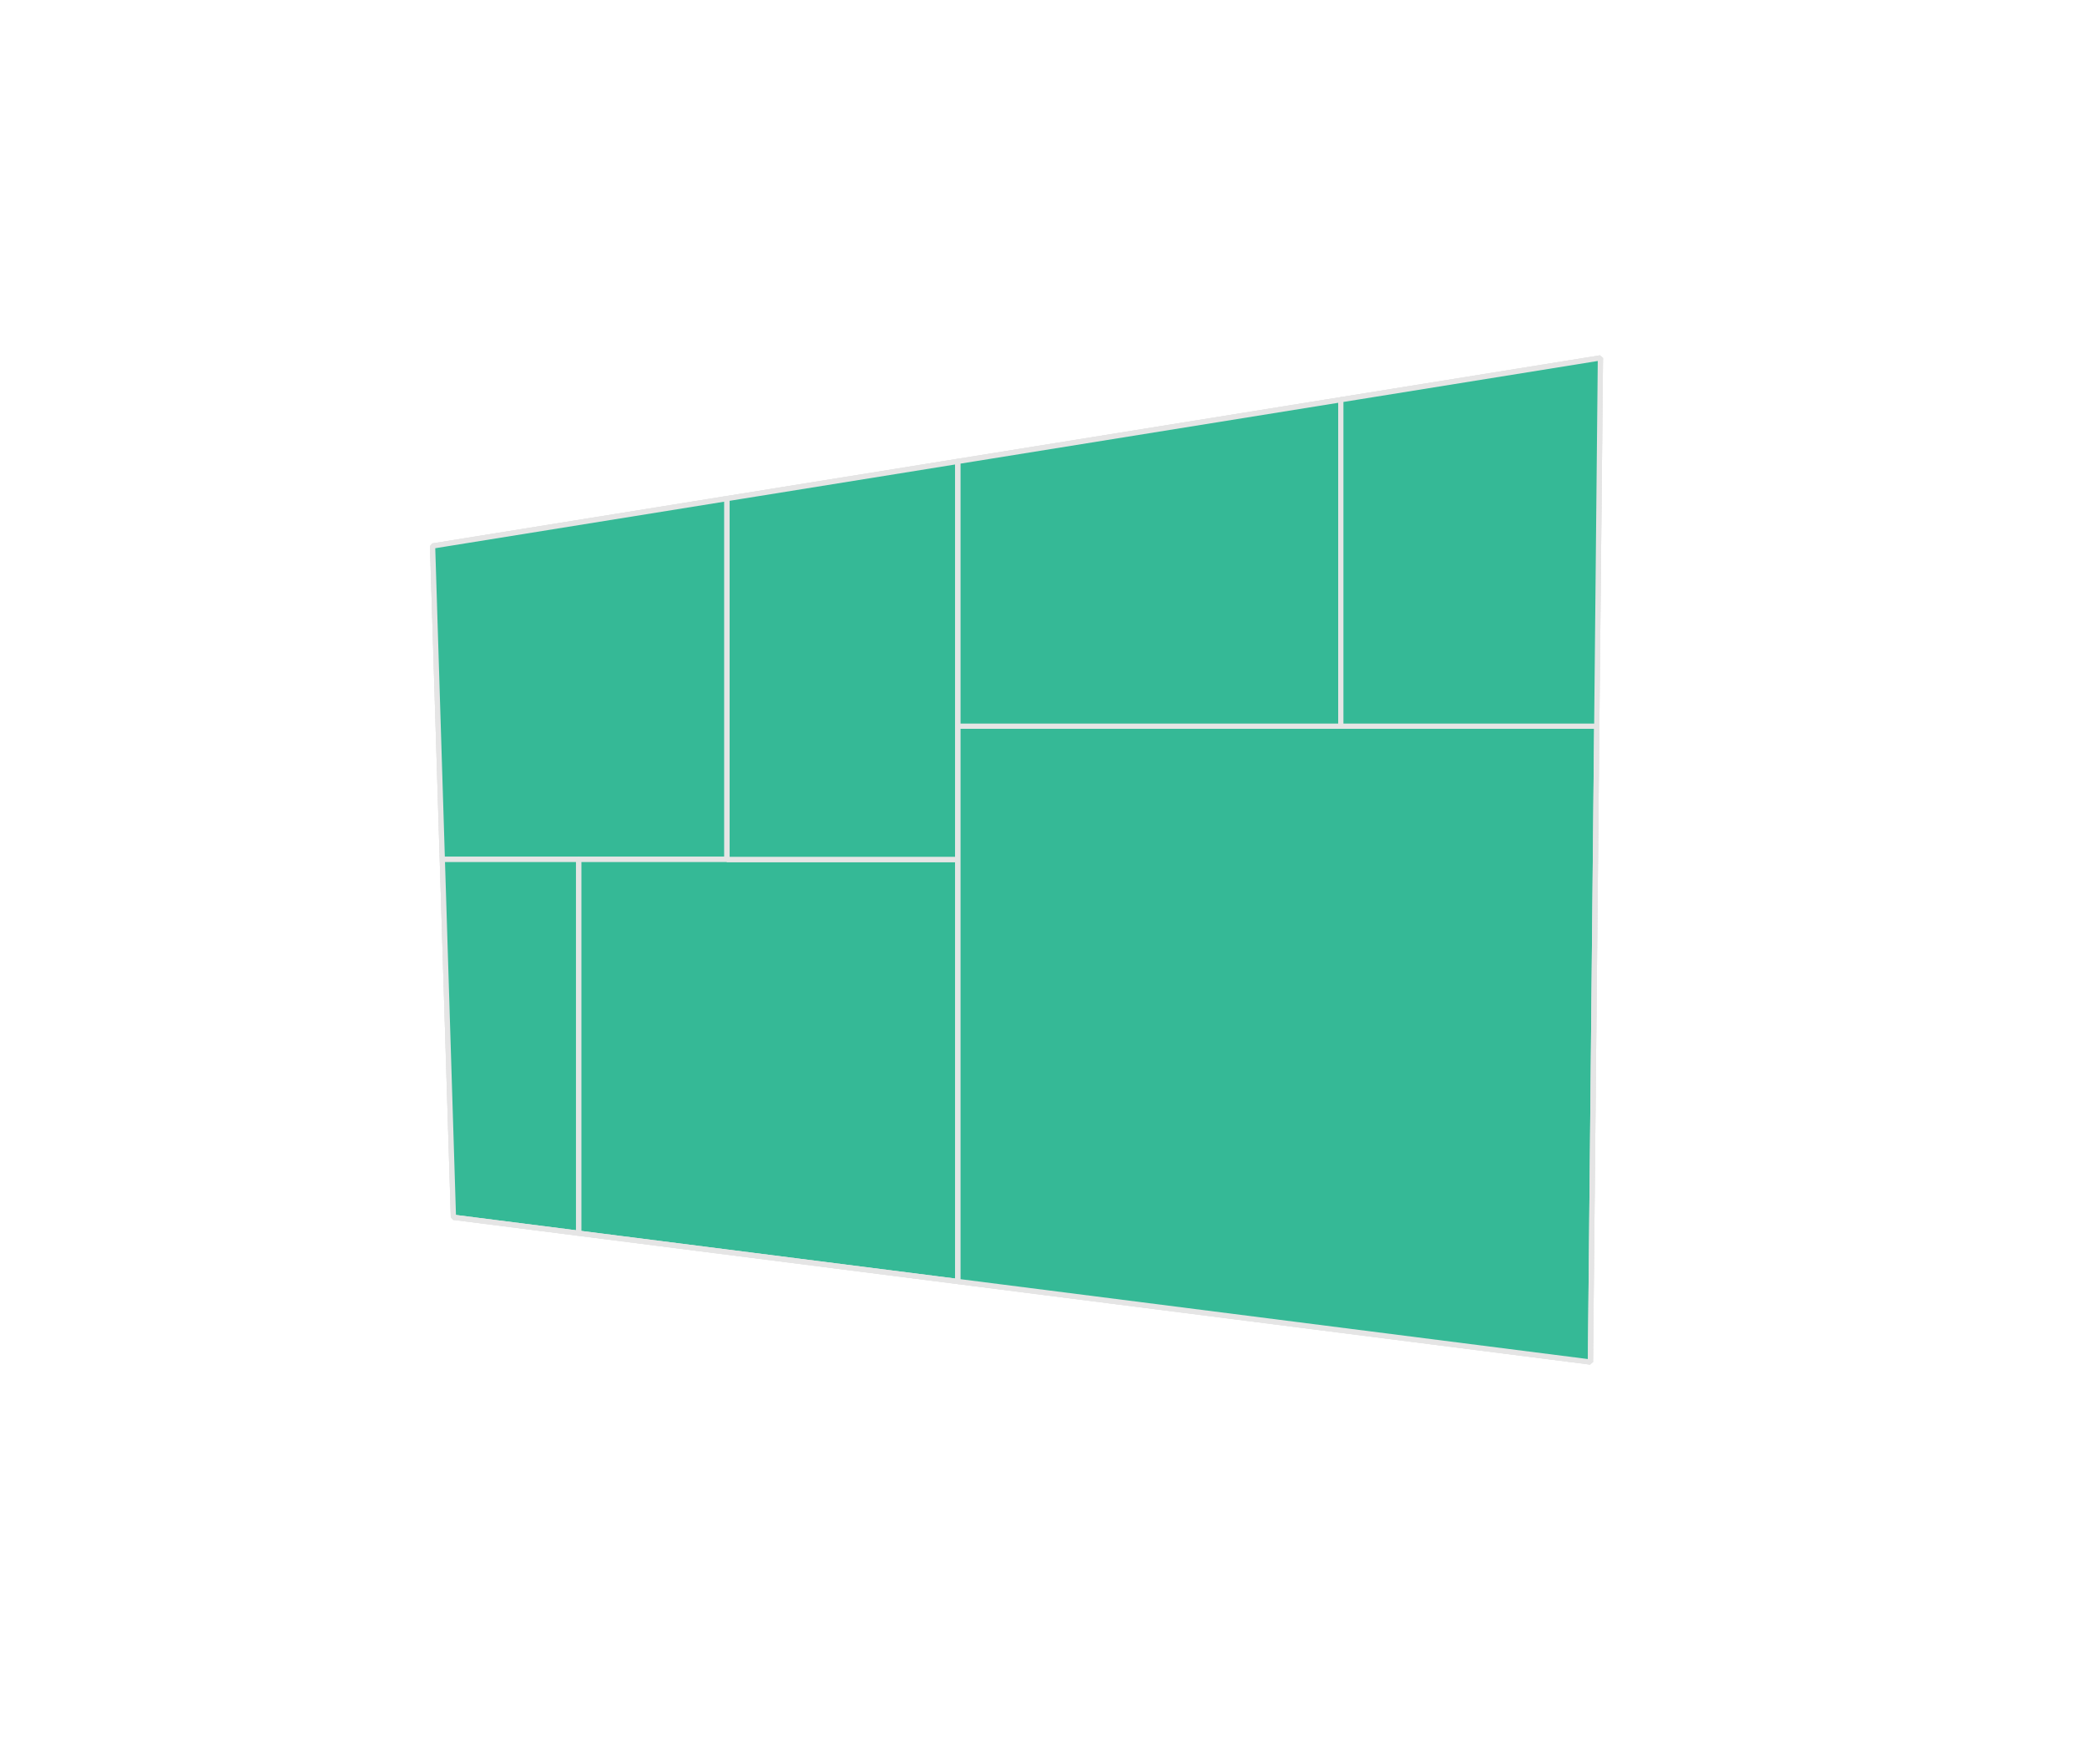
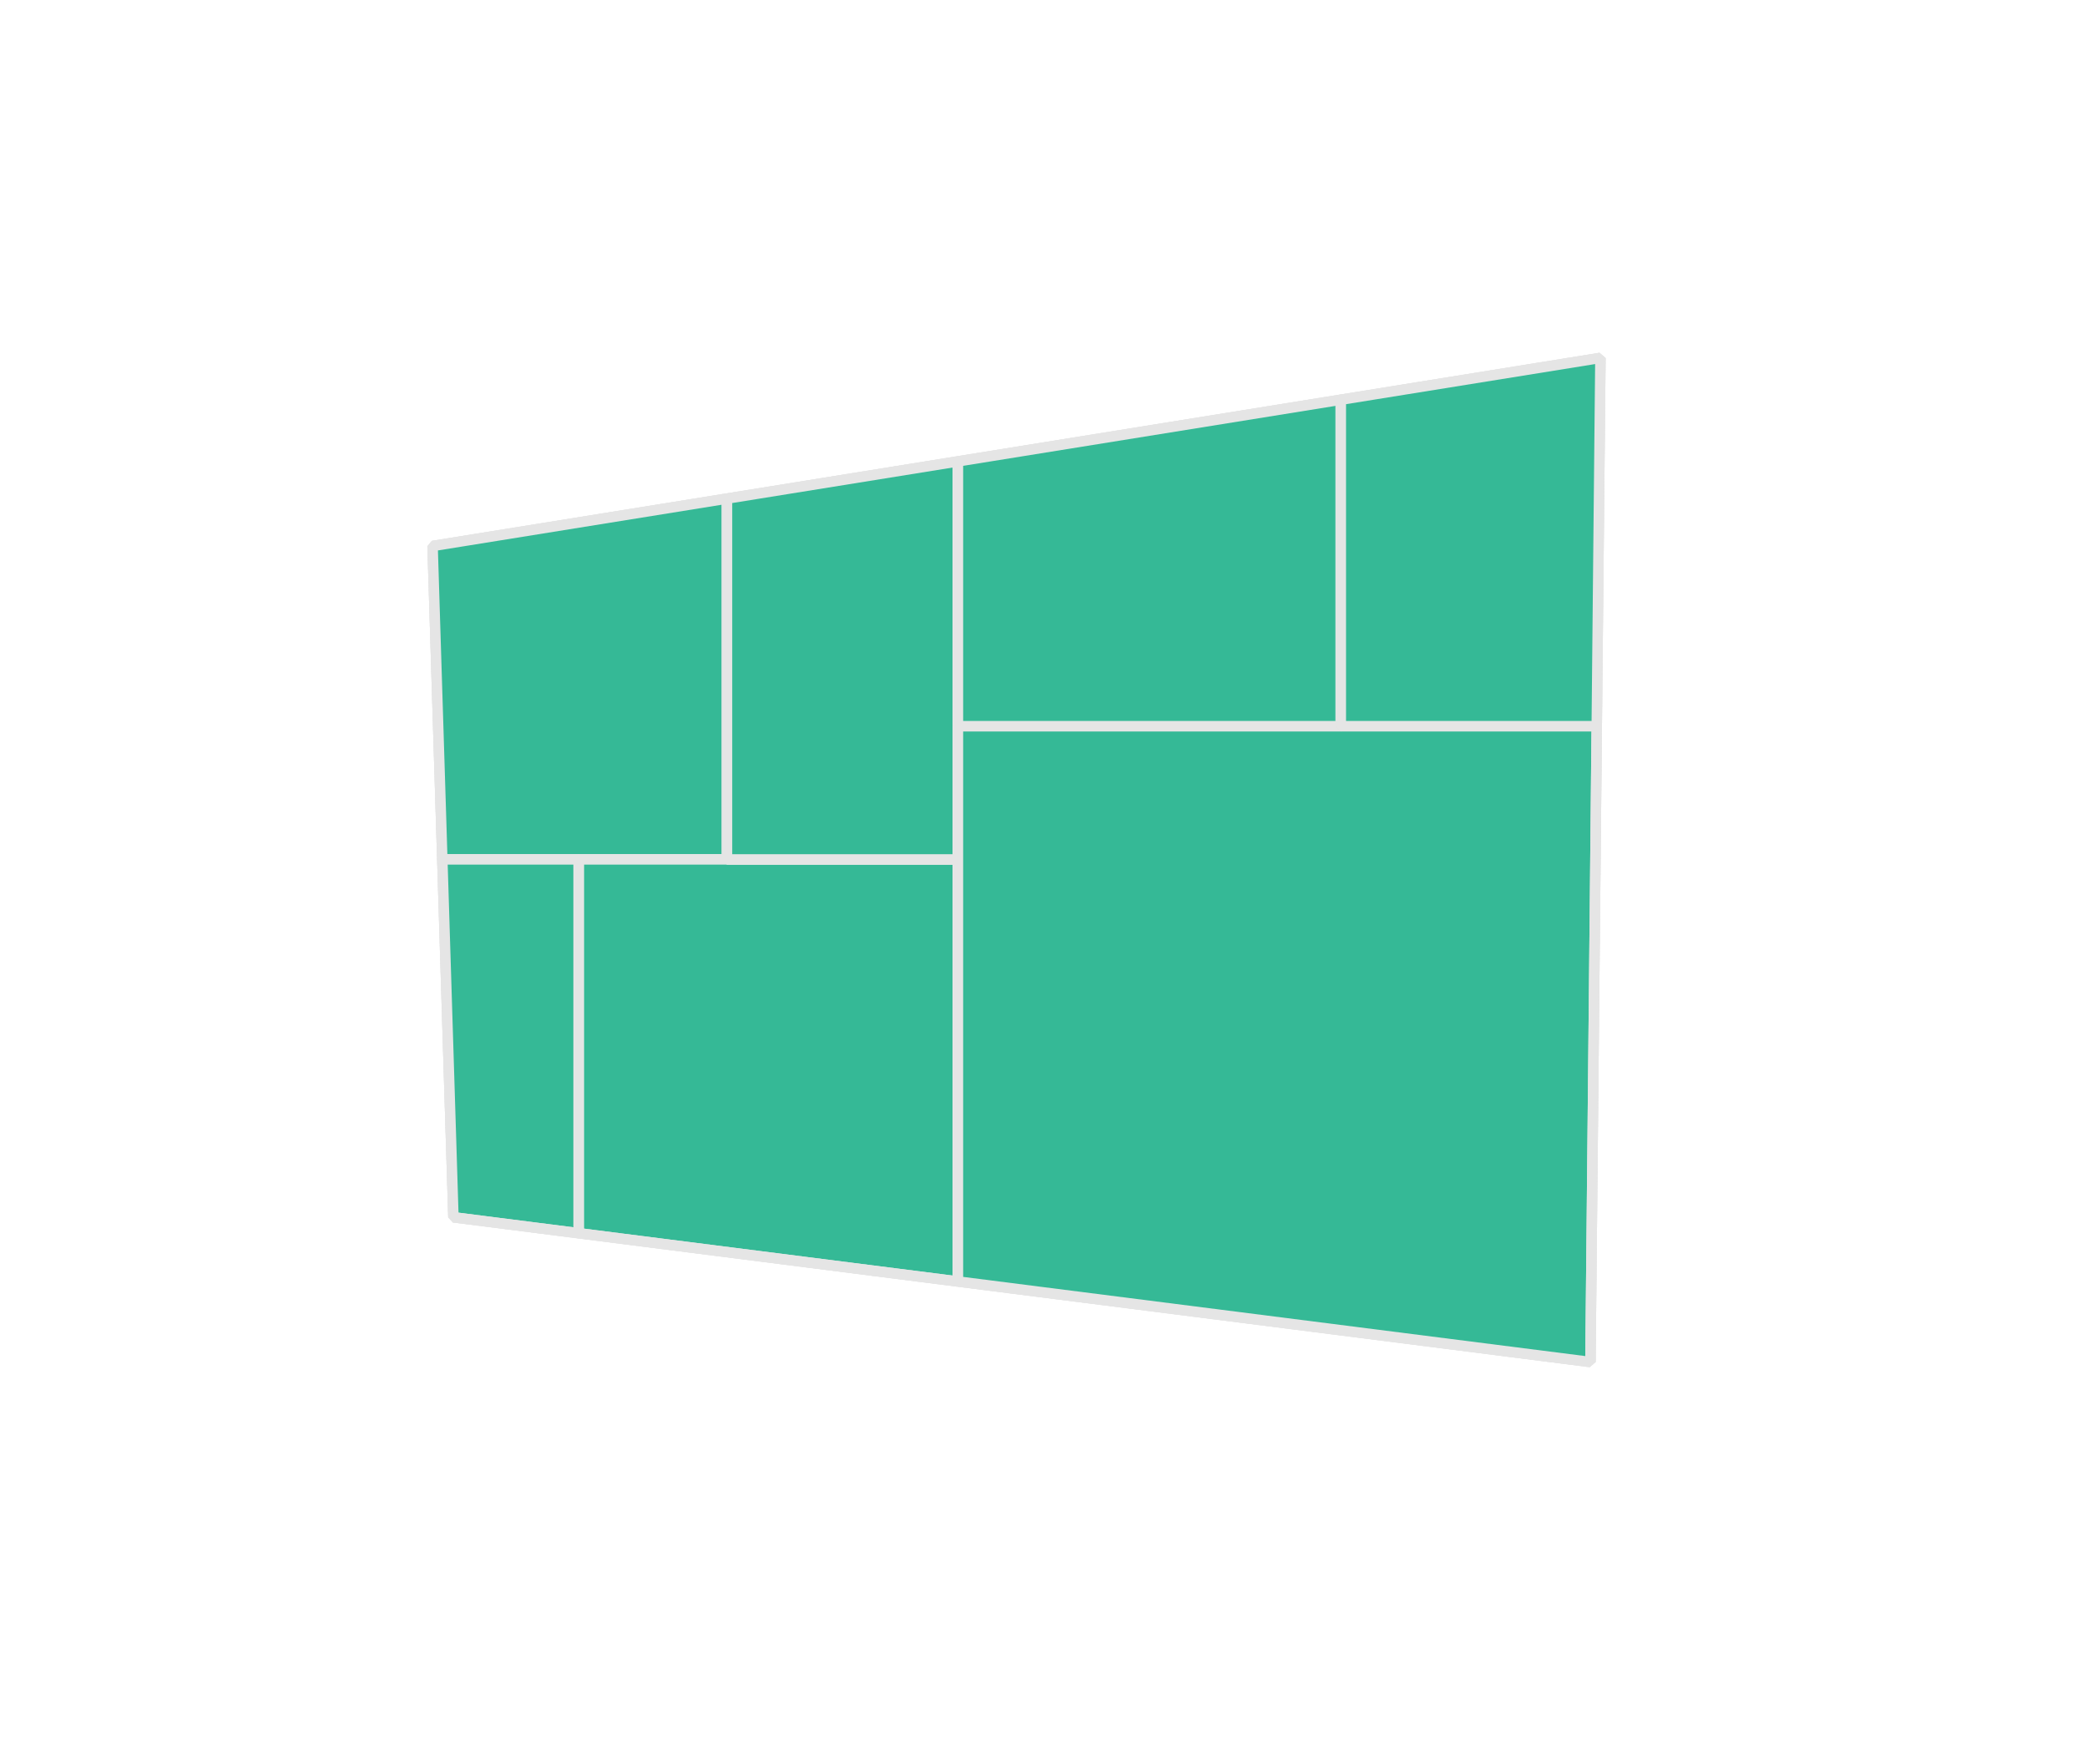
<svg xmlns="http://www.w3.org/2000/svg" width="400mm" height="338mm" version="1.1" id="svg281">
  <defs id="defs205" />
-   <g id="g279" style="fill:#35b996;fill-opacity:1;stroke:#e5e5e5;stroke-opacity:1;stroke-width:3.78;stroke-dasharray:none" transform="translate(-421.7106,-33.747)">
-     <polygon points="948.356,394.911 948.356,656.278 840.828,656.278 742.118,656.278 735.067,429.262 " style="mix-blend-mode:normal;fill:#35b996;fill-opacity:1;stroke:#e5e5e5;stroke-width:3.78;stroke-linecap:butt;stroke-linejoin:bevel;stroke-opacity:1;paint-order:markers fill stroke;stroke-dasharray:none" id="polygon207" />
-     <polygon points="948.356,656.278 840.828,656.278 " style="mix-blend-mode:normal;fill:#35b996;fill-opacity:1;stroke:#e5e5e5;stroke-width:3.78;stroke-linecap:butt;stroke-linejoin:bevel;stroke-opacity:1;paint-order:markers fill stroke;stroke-dasharray:none" id="polygon209" />
-     <polygon points="840.828,656.278 742.118,656.278 " style="mix-blend-mode:normal;fill:#35b996;fill-opacity:1;stroke:#e5e5e5;stroke-width:3.78;stroke-linecap:butt;stroke-linejoin:bevel;stroke-opacity:1;paint-order:markers fill stroke;stroke-dasharray:none" id="polygon211" />
-     <polygon points="948.356,394.911 948.356,656.278 " style="mix-blend-mode:normal;fill:#35b996;fill-opacity:1;stroke:#e5e5e5;stroke-width:3.78;stroke-linecap:butt;stroke-linejoin:bevel;stroke-opacity:1;paint-order:markers fill stroke;stroke-dasharray:none" id="polygon213" />
-     <polygon points="742.118,656.278 735.067,429.262 " style="mix-blend-mode:normal;fill:#35b996;fill-opacity:1;stroke:#e5e5e5;stroke-width:3.78;stroke-linecap:butt;stroke-linejoin:bevel;stroke-opacity:1;paint-order:markers fill stroke;stroke-dasharray:none" id="polygon215" />
-     <polygon points="735.067,429.262 948.356,394.911 " style="mix-blend-mode:normal;fill:#35b996;fill-opacity:1;stroke:#e5e5e5;stroke-width:3.78;stroke-linecap:butt;stroke-linejoin:bevel;stroke-opacity:1;paint-order:markers fill stroke;stroke-dasharray:none" id="polygon217" />
-     <polygon points="840.828,656.278 948.356,656.278 948.356,394.911 735.067,429.262 742.118,656.278 " style="mix-blend-mode:normal;fill:#35b996;fill-opacity:1;stroke:#e5e5e5;stroke-width:3.78;stroke-linecap:butt;stroke-linejoin:bevel;stroke-opacity:1;paint-order:markers fill stroke;stroke-dasharray:none" id="polygon219" />
-     <polygon points="840.828,656.278 840.828,927.035 " style="mix-blend-mode:normal;fill:#35b996;fill-opacity:1;stroke:#e5e5e5;stroke-width:3.78;stroke-linecap:butt;stroke-linejoin:bevel;stroke-opacity:1;paint-order:markers fill stroke;stroke-dasharray:none" id="polygon221" />
-     <polygon points="840.828,927.035 1115.641,962.012 1115.641,656.278 948.356,656.278 840.828,656.278 " style="mix-blend-mode:normal;fill:#35b996;fill-opacity:1;stroke:#e5e5e5;stroke-width:3.78;stroke-linecap:butt;stroke-linejoin:bevel;stroke-opacity:1;paint-order:markers fill stroke;stroke-dasharray:none" id="polygon223" />
-     <polygon points="1115.641,656.278 948.356,656.278 " style="mix-blend-mode:normal;fill:#35b996;fill-opacity:1;stroke:#e5e5e5;stroke-width:3.78;stroke-linecap:butt;stroke-linejoin:bevel;stroke-opacity:1;paint-order:markers fill stroke;stroke-dasharray:none" id="polygon225" />
-     <polygon points="1115.641,656.278 1115.641,962.012 840.828,927.035 840.828,656.278 948.356,656.278 " style="mix-blend-mode:normal;fill:#35b996;fill-opacity:1;stroke:#e5e5e5;stroke-width:3.78;stroke-linecap:butt;stroke-linejoin:bevel;stroke-opacity:1;paint-order:markers fill stroke;stroke-dasharray:none" id="polygon227" />
-     <polygon points="1115.641,962.012 840.828,927.035 " style="mix-blend-mode:normal;fill:#35b996;fill-opacity:1;stroke:#e5e5e5;stroke-width:3.78;stroke-linecap:butt;stroke-linejoin:bevel;stroke-opacity:1;paint-order:markers fill stroke;stroke-dasharray:none" id="polygon229" />
-     <polygon points="1115.641,656.278 1115.641,962.012 " style="mix-blend-mode:normal;fill:#35b996;fill-opacity:1;stroke:#e5e5e5;stroke-width:3.78;stroke-linecap:butt;stroke-linejoin:bevel;stroke-opacity:1;paint-order:markers fill stroke;stroke-dasharray:none" id="polygon231" />
-     <polygon points="840.828,927.035 750.169,915.496 742.118,656.278 840.828,656.278 " style="mix-blend-mode:normal;fill:#35b996;fill-opacity:1;stroke:#e5e5e5;stroke-width:3.78;stroke-linecap:butt;stroke-linejoin:bevel;stroke-opacity:1;paint-order:markers fill stroke;stroke-dasharray:none" id="polygon233" />
-     <polygon points="750.169,915.496 742.118,656.278 " style="mix-blend-mode:normal;fill:#35b996;fill-opacity:1;stroke:#e5e5e5;stroke-width:3.78;stroke-linecap:butt;stroke-linejoin:bevel;stroke-opacity:1;paint-order:markers fill stroke;stroke-dasharray:none" id="polygon235" />
-     <polygon points="840.828,927.035 840.828,656.278 742.118,656.278 750.169,915.496 " style="mix-blend-mode:normal;fill:#35b996;fill-opacity:1;stroke:#e5e5e5;stroke-width:3.78;stroke-linecap:butt;stroke-linejoin:bevel;stroke-opacity:1;paint-order:markers fill stroke;stroke-dasharray:none" id="polygon237" />
-     <polygon points="840.828,927.035 750.169,915.496 " style="mix-blend-mode:normal;fill:#35b996;fill-opacity:1;stroke:#e5e5e5;stroke-width:3.78;stroke-linecap:butt;stroke-linejoin:bevel;stroke-opacity:1;paint-order:markers fill stroke;stroke-dasharray:none" id="polygon239" />
-     <polygon points="1115.641,559.761 1115.641,656.278 948.356,656.278 948.356,394.911 1115.641,367.968 " style="mix-blend-mode:normal;fill:#35b996;fill-opacity:1;stroke:#e5e5e5;stroke-width:3.78;stroke-linecap:butt;stroke-linejoin:bevel;stroke-opacity:1;paint-order:markers fill stroke;stroke-dasharray:none" id="polygon241" />
-     <polygon points="948.356,394.911 1115.641,367.968 " style="mix-blend-mode:normal;fill:#35b996;fill-opacity:1;stroke:#e5e5e5;stroke-width:3.78;stroke-linecap:butt;stroke-linejoin:bevel;stroke-opacity:1;paint-order:markers fill stroke;stroke-dasharray:none" id="polygon243" />
-     <polygon points="948.356,656.278 1115.641,656.278 1115.641,559.761 1115.641,367.968 948.356,394.911 " style="mix-blend-mode:normal;fill:#35b996;fill-opacity:1;stroke:#e5e5e5;stroke-width:3.78;stroke-linecap:butt;stroke-linejoin:bevel;stroke-opacity:1;paint-order:markers fill stroke;stroke-dasharray:none" id="polygon245" />
-     <polygon points="1115.641,367.968 1115.641,559.761 " style="mix-blend-mode:normal;fill:#35b996;fill-opacity:1;stroke:#e5e5e5;stroke-width:3.78;stroke-linecap:butt;stroke-linejoin:bevel;stroke-opacity:1;paint-order:markers fill stroke;stroke-dasharray:none" id="polygon247" />
-     <polygon points="1115.641,559.761 1115.641,656.278 " style="mix-blend-mode:normal;fill:#35b996;fill-opacity:1;stroke:#e5e5e5;stroke-width:3.78;stroke-linecap:butt;stroke-linejoin:bevel;stroke-opacity:1;paint-order:markers fill stroke;stroke-dasharray:none" id="polygon249" />
-     <polygon points="1392.996,559.761 1578.386,559.761 1573.814,1020.326 1115.641,962.012 1115.641,656.278 1115.641,559.761 " style="mix-blend-mode:normal;fill:#35b996;fill-opacity:1;stroke:#e5e5e5;stroke-width:3.78;stroke-linecap:butt;stroke-linejoin:bevel;stroke-opacity:1;paint-order:markers fill stroke;stroke-dasharray:none" id="polygon251" />
-     <polygon points="1573.814,1020.326 1115.641,962.012 " style="mix-blend-mode:normal;fill:#35b996;fill-opacity:1;stroke:#e5e5e5;stroke-width:3.78;stroke-linecap:butt;stroke-linejoin:bevel;stroke-opacity:1;paint-order:markers fill stroke;stroke-dasharray:none" id="polygon253" />
-     <polygon points="1115.641,656.278 1115.641,962.012 1573.814,1020.326 1578.386,559.761 1392.996,559.761 1115.641,559.761 " style="mix-blend-mode:normal;fill:#35b996;fill-opacity:1;stroke:#e5e5e5;stroke-width:3.78;stroke-linecap:butt;stroke-linejoin:bevel;stroke-opacity:1;paint-order:markers fill stroke;stroke-dasharray:none" id="polygon255" />
-     <polygon points="1578.386,559.761 1573.814,1020.326 " style="mix-blend-mode:normal;fill:#35b996;fill-opacity:1;stroke:#e5e5e5;stroke-width:3.78;stroke-linecap:butt;stroke-linejoin:bevel;stroke-opacity:1;paint-order:markers fill stroke;stroke-dasharray:none" id="polygon257" />
-     <polygon points="1392.996,559.761 1115.641,559.761 " style="mix-blend-mode:normal;fill:#35b996;fill-opacity:1;stroke:#e5e5e5;stroke-width:3.78;stroke-linecap:butt;stroke-linejoin:bevel;stroke-opacity:1;paint-order:markers fill stroke;stroke-dasharray:none" id="polygon259" />
-     <polygon points="1578.386,559.761 1392.996,559.761 " style="mix-blend-mode:normal;fill:#35b996;fill-opacity:1;stroke:#e5e5e5;stroke-width:3.78;stroke-linecap:butt;stroke-linejoin:bevel;stroke-opacity:1;paint-order:markers fill stroke;stroke-dasharray:none" id="polygon261" />
-     <polygon points="1392.996,559.761 1392.996,323.299 1115.641,367.968 1115.641,559.761 " style="mix-blend-mode:normal;fill:#35b996;fill-opacity:1;stroke:#e5e5e5;stroke-width:3.78;stroke-linecap:butt;stroke-linejoin:bevel;stroke-opacity:1;paint-order:markers fill stroke;stroke-dasharray:none" id="polygon263" />
-     <polygon points="1115.641,367.968 1392.996,323.299 " style="mix-blend-mode:normal;fill:#35b996;fill-opacity:1;stroke:#e5e5e5;stroke-width:3.78;stroke-linecap:butt;stroke-linejoin:bevel;stroke-opacity:1;paint-order:markers fill stroke;stroke-dasharray:none" id="polygon265" />
-     <polygon points="1392.996,559.761 1115.641,559.761 1115.641,367.968 1392.996,323.299 " style="mix-blend-mode:normal;fill:#35b996;fill-opacity:1;stroke:#e5e5e5;stroke-width:3.78;stroke-linecap:butt;stroke-linejoin:bevel;stroke-opacity:1;paint-order:markers fill stroke;stroke-dasharray:none" id="polygon267" />
-     <polygon points="1392.996,323.299 1392.996,559.761 " style="mix-blend-mode:normal;fill:#35b996;fill-opacity:1;stroke:#e5e5e5;stroke-width:3.78;stroke-linecap:butt;stroke-linejoin:bevel;stroke-opacity:1;paint-order:markers fill stroke;stroke-dasharray:none" id="polygon269" />
-     <polygon points="1578.386,559.761 1392.996,559.761 1392.996,323.299 1581.034,293.014 " style="mix-blend-mode:normal;fill:#35b996;fill-opacity:1;stroke:#e5e5e5;stroke-width:3.78;stroke-linecap:butt;stroke-linejoin:bevel;stroke-opacity:1;paint-order:markers fill stroke;stroke-dasharray:none" id="polygon271" />
-     <polygon points="1581.034,293.014 1578.386,559.761 " style="mix-blend-mode:normal;fill:#35b996;fill-opacity:1;stroke:#e5e5e5;stroke-width:3.78;stroke-linecap:butt;stroke-linejoin:bevel;stroke-opacity:1;paint-order:markers fill stroke;stroke-dasharray:none" id="polygon273" />
-     <polygon points="1392.996,323.299 1581.034,293.014 " style="mix-blend-mode:normal;fill:#35b996;fill-opacity:1;stroke:#e5e5e5;stroke-width:3.78;stroke-linecap:butt;stroke-linejoin:bevel;stroke-opacity:1;paint-order:markers fill stroke;stroke-dasharray:none" id="polygon275" />
-     <polygon points="1578.386,559.761 1581.034,293.014 1392.996,323.299 1392.996,559.761 " style="mix-blend-mode:normal;fill:#35b996;fill-opacity:1;stroke:#e5e5e5;stroke-width:3.78;stroke-linecap:butt;stroke-linejoin:bevel;stroke-opacity:1;paint-order:markers fill stroke;stroke-dasharray:none" id="polygon277" />
+   <g id="g279" style="fill:#35b996;fill-opacity:1;stroke:#e5e5e5;stroke-opacity:1;stroke-width:7.559;stroke-dasharray:none" transform="translate(-421.7106,-33.747)">
+     <polygon points="948.356,394.911 948.356,656.278 840.828,656.278 742.118,656.278 735.067,429.262 " style="mix-blend-mode:normal;fill:#35b996;fill-opacity:1;stroke:#e5e5e5;stroke-width:7.559;stroke-linecap:butt;stroke-linejoin:bevel;stroke-opacity:1;paint-order:markers fill stroke;stroke-dasharray:none" id="polygon207" />
+     <polygon points="948.356,656.278 840.828,656.278 " style="mix-blend-mode:normal;fill:#35b996;fill-opacity:1;stroke:#e5e5e5;stroke-width:7.559;stroke-linecap:butt;stroke-linejoin:bevel;stroke-opacity:1;paint-order:markers fill stroke;stroke-dasharray:none" id="polygon209" />
+     <polygon points="840.828,656.278 742.118,656.278 " style="mix-blend-mode:normal;fill:#35b996;fill-opacity:1;stroke:#e5e5e5;stroke-width:7.559;stroke-linecap:butt;stroke-linejoin:bevel;stroke-opacity:1;paint-order:markers fill stroke;stroke-dasharray:none" id="polygon211" />
+     <polygon points="948.356,394.911 948.356,656.278 " style="mix-blend-mode:normal;fill:#35b996;fill-opacity:1;stroke:#e5e5e5;stroke-width:7.559;stroke-linecap:butt;stroke-linejoin:bevel;stroke-opacity:1;paint-order:markers fill stroke;stroke-dasharray:none" id="polygon213" />
+     <polygon points="742.118,656.278 735.067,429.262 " style="mix-blend-mode:normal;fill:#35b996;fill-opacity:1;stroke:#e5e5e5;stroke-width:7.559;stroke-linecap:butt;stroke-linejoin:bevel;stroke-opacity:1;paint-order:markers fill stroke;stroke-dasharray:none" id="polygon215" />
+     <polygon points="735.067,429.262 948.356,394.911 " style="mix-blend-mode:normal;fill:#35b996;fill-opacity:1;stroke:#e5e5e5;stroke-width:7.559;stroke-linecap:butt;stroke-linejoin:bevel;stroke-opacity:1;paint-order:markers fill stroke;stroke-dasharray:none" id="polygon217" />
+     <polygon points="840.828,656.278 948.356,656.278 948.356,394.911 735.067,429.262 742.118,656.278 " style="mix-blend-mode:normal;fill:#35b996;fill-opacity:1;stroke:#e5e5e5;stroke-width:7.559;stroke-linecap:butt;stroke-linejoin:bevel;stroke-opacity:1;paint-order:markers fill stroke;stroke-dasharray:none" id="polygon219" />
+     <polygon points="840.828,656.278 840.828,927.035 " style="mix-blend-mode:normal;fill:#35b996;fill-opacity:1;stroke:#e5e5e5;stroke-width:7.559;stroke-linecap:butt;stroke-linejoin:bevel;stroke-opacity:1;paint-order:markers fill stroke;stroke-dasharray:none" id="polygon221" />
+     <polygon points="840.828,927.035 1115.641,962.012 1115.641,656.278 948.356,656.278 840.828,656.278 " style="mix-blend-mode:normal;fill:#35b996;fill-opacity:1;stroke:#e5e5e5;stroke-width:7.559;stroke-linecap:butt;stroke-linejoin:bevel;stroke-opacity:1;paint-order:markers fill stroke;stroke-dasharray:none" id="polygon223" />
+     <polygon points="1115.641,656.278 948.356,656.278 " style="mix-blend-mode:normal;fill:#35b996;fill-opacity:1;stroke:#e5e5e5;stroke-width:7.559;stroke-linecap:butt;stroke-linejoin:bevel;stroke-opacity:1;paint-order:markers fill stroke;stroke-dasharray:none" id="polygon225" />
+     <polygon points="1115.641,656.278 1115.641,962.012 840.828,927.035 840.828,656.278 948.356,656.278 " style="mix-blend-mode:normal;fill:#35b996;fill-opacity:1;stroke:#e5e5e5;stroke-width:7.559;stroke-linecap:butt;stroke-linejoin:bevel;stroke-opacity:1;paint-order:markers fill stroke;stroke-dasharray:none" id="polygon227" />
+     <polygon points="1115.641,962.012 840.828,927.035 " style="mix-blend-mode:normal;fill:#35b996;fill-opacity:1;stroke:#e5e5e5;stroke-width:7.559;stroke-linecap:butt;stroke-linejoin:bevel;stroke-opacity:1;paint-order:markers fill stroke;stroke-dasharray:none" id="polygon229" />
+     <polygon points="1115.641,656.278 1115.641,962.012 " style="mix-blend-mode:normal;fill:#35b996;fill-opacity:1;stroke:#e5e5e5;stroke-width:7.559;stroke-linecap:butt;stroke-linejoin:bevel;stroke-opacity:1;paint-order:markers fill stroke;stroke-dasharray:none" id="polygon231" />
+     <polygon points="840.828,927.035 750.169,915.496 742.118,656.278 840.828,656.278 " style="mix-blend-mode:normal;fill:#35b996;fill-opacity:1;stroke:#e5e5e5;stroke-width:7.559;stroke-linecap:butt;stroke-linejoin:bevel;stroke-opacity:1;paint-order:markers fill stroke;stroke-dasharray:none" id="polygon233" />
+     <polygon points="750.169,915.496 742.118,656.278 " style="mix-blend-mode:normal;fill:#35b996;fill-opacity:1;stroke:#e5e5e5;stroke-width:7.559;stroke-linecap:butt;stroke-linejoin:bevel;stroke-opacity:1;paint-order:markers fill stroke;stroke-dasharray:none" id="polygon235" />
+     <polygon points="840.828,927.035 840.828,656.278 742.118,656.278 750.169,915.496 " style="mix-blend-mode:normal;fill:#35b996;fill-opacity:1;stroke:#e5e5e5;stroke-width:7.559;stroke-linecap:butt;stroke-linejoin:bevel;stroke-opacity:1;paint-order:markers fill stroke;stroke-dasharray:none" id="polygon237" />
+     <polygon points="840.828,927.035 750.169,915.496 " style="mix-blend-mode:normal;fill:#35b996;fill-opacity:1;stroke:#e5e5e5;stroke-width:7.559;stroke-linecap:butt;stroke-linejoin:bevel;stroke-opacity:1;paint-order:markers fill stroke;stroke-dasharray:none" id="polygon239" />
+     <polygon points="1115.641,559.761 1115.641,656.278 948.356,656.278 948.356,394.911 1115.641,367.968 " style="mix-blend-mode:normal;fill:#35b996;fill-opacity:1;stroke:#e5e5e5;stroke-width:7.559;stroke-linecap:butt;stroke-linejoin:bevel;stroke-opacity:1;paint-order:markers fill stroke;stroke-dasharray:none" id="polygon241" />
+     <polygon points="948.356,394.911 1115.641,367.968 " style="mix-blend-mode:normal;fill:#35b996;fill-opacity:1;stroke:#e5e5e5;stroke-width:7.559;stroke-linecap:butt;stroke-linejoin:bevel;stroke-opacity:1;paint-order:markers fill stroke;stroke-dasharray:none" id="polygon243" />
+     <polygon points="948.356,656.278 1115.641,656.278 1115.641,559.761 1115.641,367.968 948.356,394.911 " style="mix-blend-mode:normal;fill:#35b996;fill-opacity:1;stroke:#e5e5e5;stroke-width:7.559;stroke-linecap:butt;stroke-linejoin:bevel;stroke-opacity:1;paint-order:markers fill stroke;stroke-dasharray:none" id="polygon245" />
+     <polygon points="1115.641,367.968 1115.641,559.761 " style="mix-blend-mode:normal;fill:#35b996;fill-opacity:1;stroke:#e5e5e5;stroke-width:7.559;stroke-linecap:butt;stroke-linejoin:bevel;stroke-opacity:1;paint-order:markers fill stroke;stroke-dasharray:none" id="polygon247" />
+     <polygon points="1115.641,559.761 1115.641,656.278 " style="mix-blend-mode:normal;fill:#35b996;fill-opacity:1;stroke:#e5e5e5;stroke-width:7.559;stroke-linecap:butt;stroke-linejoin:bevel;stroke-opacity:1;paint-order:markers fill stroke;stroke-dasharray:none" id="polygon249" />
+     <polygon points="1392.996,559.761 1578.386,559.761 1573.814,1020.326 1115.641,962.012 1115.641,656.278 1115.641,559.761 " style="mix-blend-mode:normal;fill:#35b996;fill-opacity:1;stroke:#e5e5e5;stroke-width:7.559;stroke-linecap:butt;stroke-linejoin:bevel;stroke-opacity:1;paint-order:markers fill stroke;stroke-dasharray:none" id="polygon251" />
+     <polygon points="1573.814,1020.326 1115.641,962.012 " style="mix-blend-mode:normal;fill:#35b996;fill-opacity:1;stroke:#e5e5e5;stroke-width:7.559;stroke-linecap:butt;stroke-linejoin:bevel;stroke-opacity:1;paint-order:markers fill stroke;stroke-dasharray:none" id="polygon253" />
+     <polygon points="1115.641,656.278 1115.641,962.012 1573.814,1020.326 1578.386,559.761 1392.996,559.761 1115.641,559.761 " style="mix-blend-mode:normal;fill:#35b996;fill-opacity:1;stroke:#e5e5e5;stroke-width:7.559;stroke-linecap:butt;stroke-linejoin:bevel;stroke-opacity:1;paint-order:markers fill stroke;stroke-dasharray:none" id="polygon255" />
+     <polygon points="1578.386,559.761 1573.814,1020.326 " style="mix-blend-mode:normal;fill:#35b996;fill-opacity:1;stroke:#e5e5e5;stroke-width:7.559;stroke-linecap:butt;stroke-linejoin:bevel;stroke-opacity:1;paint-order:markers fill stroke;stroke-dasharray:none" id="polygon257" />
+     <polygon points="1392.996,559.761 1115.641,559.761 " style="mix-blend-mode:normal;fill:#35b996;fill-opacity:1;stroke:#e5e5e5;stroke-width:7.559;stroke-linecap:butt;stroke-linejoin:bevel;stroke-opacity:1;paint-order:markers fill stroke;stroke-dasharray:none" id="polygon259" />
+     <polygon points="1578.386,559.761 1392.996,559.761 " style="mix-blend-mode:normal;fill:#35b996;fill-opacity:1;stroke:#e5e5e5;stroke-width:7.559;stroke-linecap:butt;stroke-linejoin:bevel;stroke-opacity:1;paint-order:markers fill stroke;stroke-dasharray:none" id="polygon261" />
+     <polygon points="1392.996,559.761 1392.996,323.299 1115.641,367.968 1115.641,559.761 " style="mix-blend-mode:normal;fill:#35b996;fill-opacity:1;stroke:#e5e5e5;stroke-width:7.559;stroke-linecap:butt;stroke-linejoin:bevel;stroke-opacity:1;paint-order:markers fill stroke;stroke-dasharray:none" id="polygon263" />
+     <polygon points="1115.641,367.968 1392.996,323.299 " style="mix-blend-mode:normal;fill:#35b996;fill-opacity:1;stroke:#e5e5e5;stroke-width:7.559;stroke-linecap:butt;stroke-linejoin:bevel;stroke-opacity:1;paint-order:markers fill stroke;stroke-dasharray:none" id="polygon265" />
+     <polygon points="1392.996,559.761 1115.641,559.761 1115.641,367.968 1392.996,323.299 " style="mix-blend-mode:normal;fill:#35b996;fill-opacity:1;stroke:#e5e5e5;stroke-width:7.559;stroke-linecap:butt;stroke-linejoin:bevel;stroke-opacity:1;paint-order:markers fill stroke;stroke-dasharray:none" id="polygon267" />
+     <polygon points="1392.996,323.299 1392.996,559.761 " style="mix-blend-mode:normal;fill:#35b996;fill-opacity:1;stroke:#e5e5e5;stroke-width:7.559;stroke-linecap:butt;stroke-linejoin:bevel;stroke-opacity:1;paint-order:markers fill stroke;stroke-dasharray:none" id="polygon269" />
+     <polygon points="1578.386,559.761 1392.996,559.761 1392.996,323.299 1581.034,293.014 " style="mix-blend-mode:normal;fill:#35b996;fill-opacity:1;stroke:#e5e5e5;stroke-width:7.559;stroke-linecap:butt;stroke-linejoin:bevel;stroke-opacity:1;paint-order:markers fill stroke;stroke-dasharray:none" id="polygon271" />
+     <polygon points="1581.034,293.014 1578.386,559.761 " style="mix-blend-mode:normal;fill:#35b996;fill-opacity:1;stroke:#e5e5e5;stroke-width:7.559;stroke-linecap:butt;stroke-linejoin:bevel;stroke-opacity:1;paint-order:markers fill stroke;stroke-dasharray:none" id="polygon273" />
+     <polygon points="1392.996,323.299 1581.034,293.014 " style="mix-blend-mode:normal;fill:#35b996;fill-opacity:1;stroke:#e5e5e5;stroke-width:7.559;stroke-linecap:butt;stroke-linejoin:bevel;stroke-opacity:1;paint-order:markers fill stroke;stroke-dasharray:none" id="polygon275" />
+     <polygon points="1578.386,559.761 1581.034,293.014 1392.996,323.299 1392.996,559.761 " style="mix-blend-mode:normal;fill:#35b996;fill-opacity:1;stroke:#e5e5e5;stroke-width:7.559;stroke-linecap:butt;stroke-linejoin:bevel;stroke-opacity:1;paint-order:markers fill stroke;stroke-dasharray:none" id="polygon277" />
  </g>
</svg>
